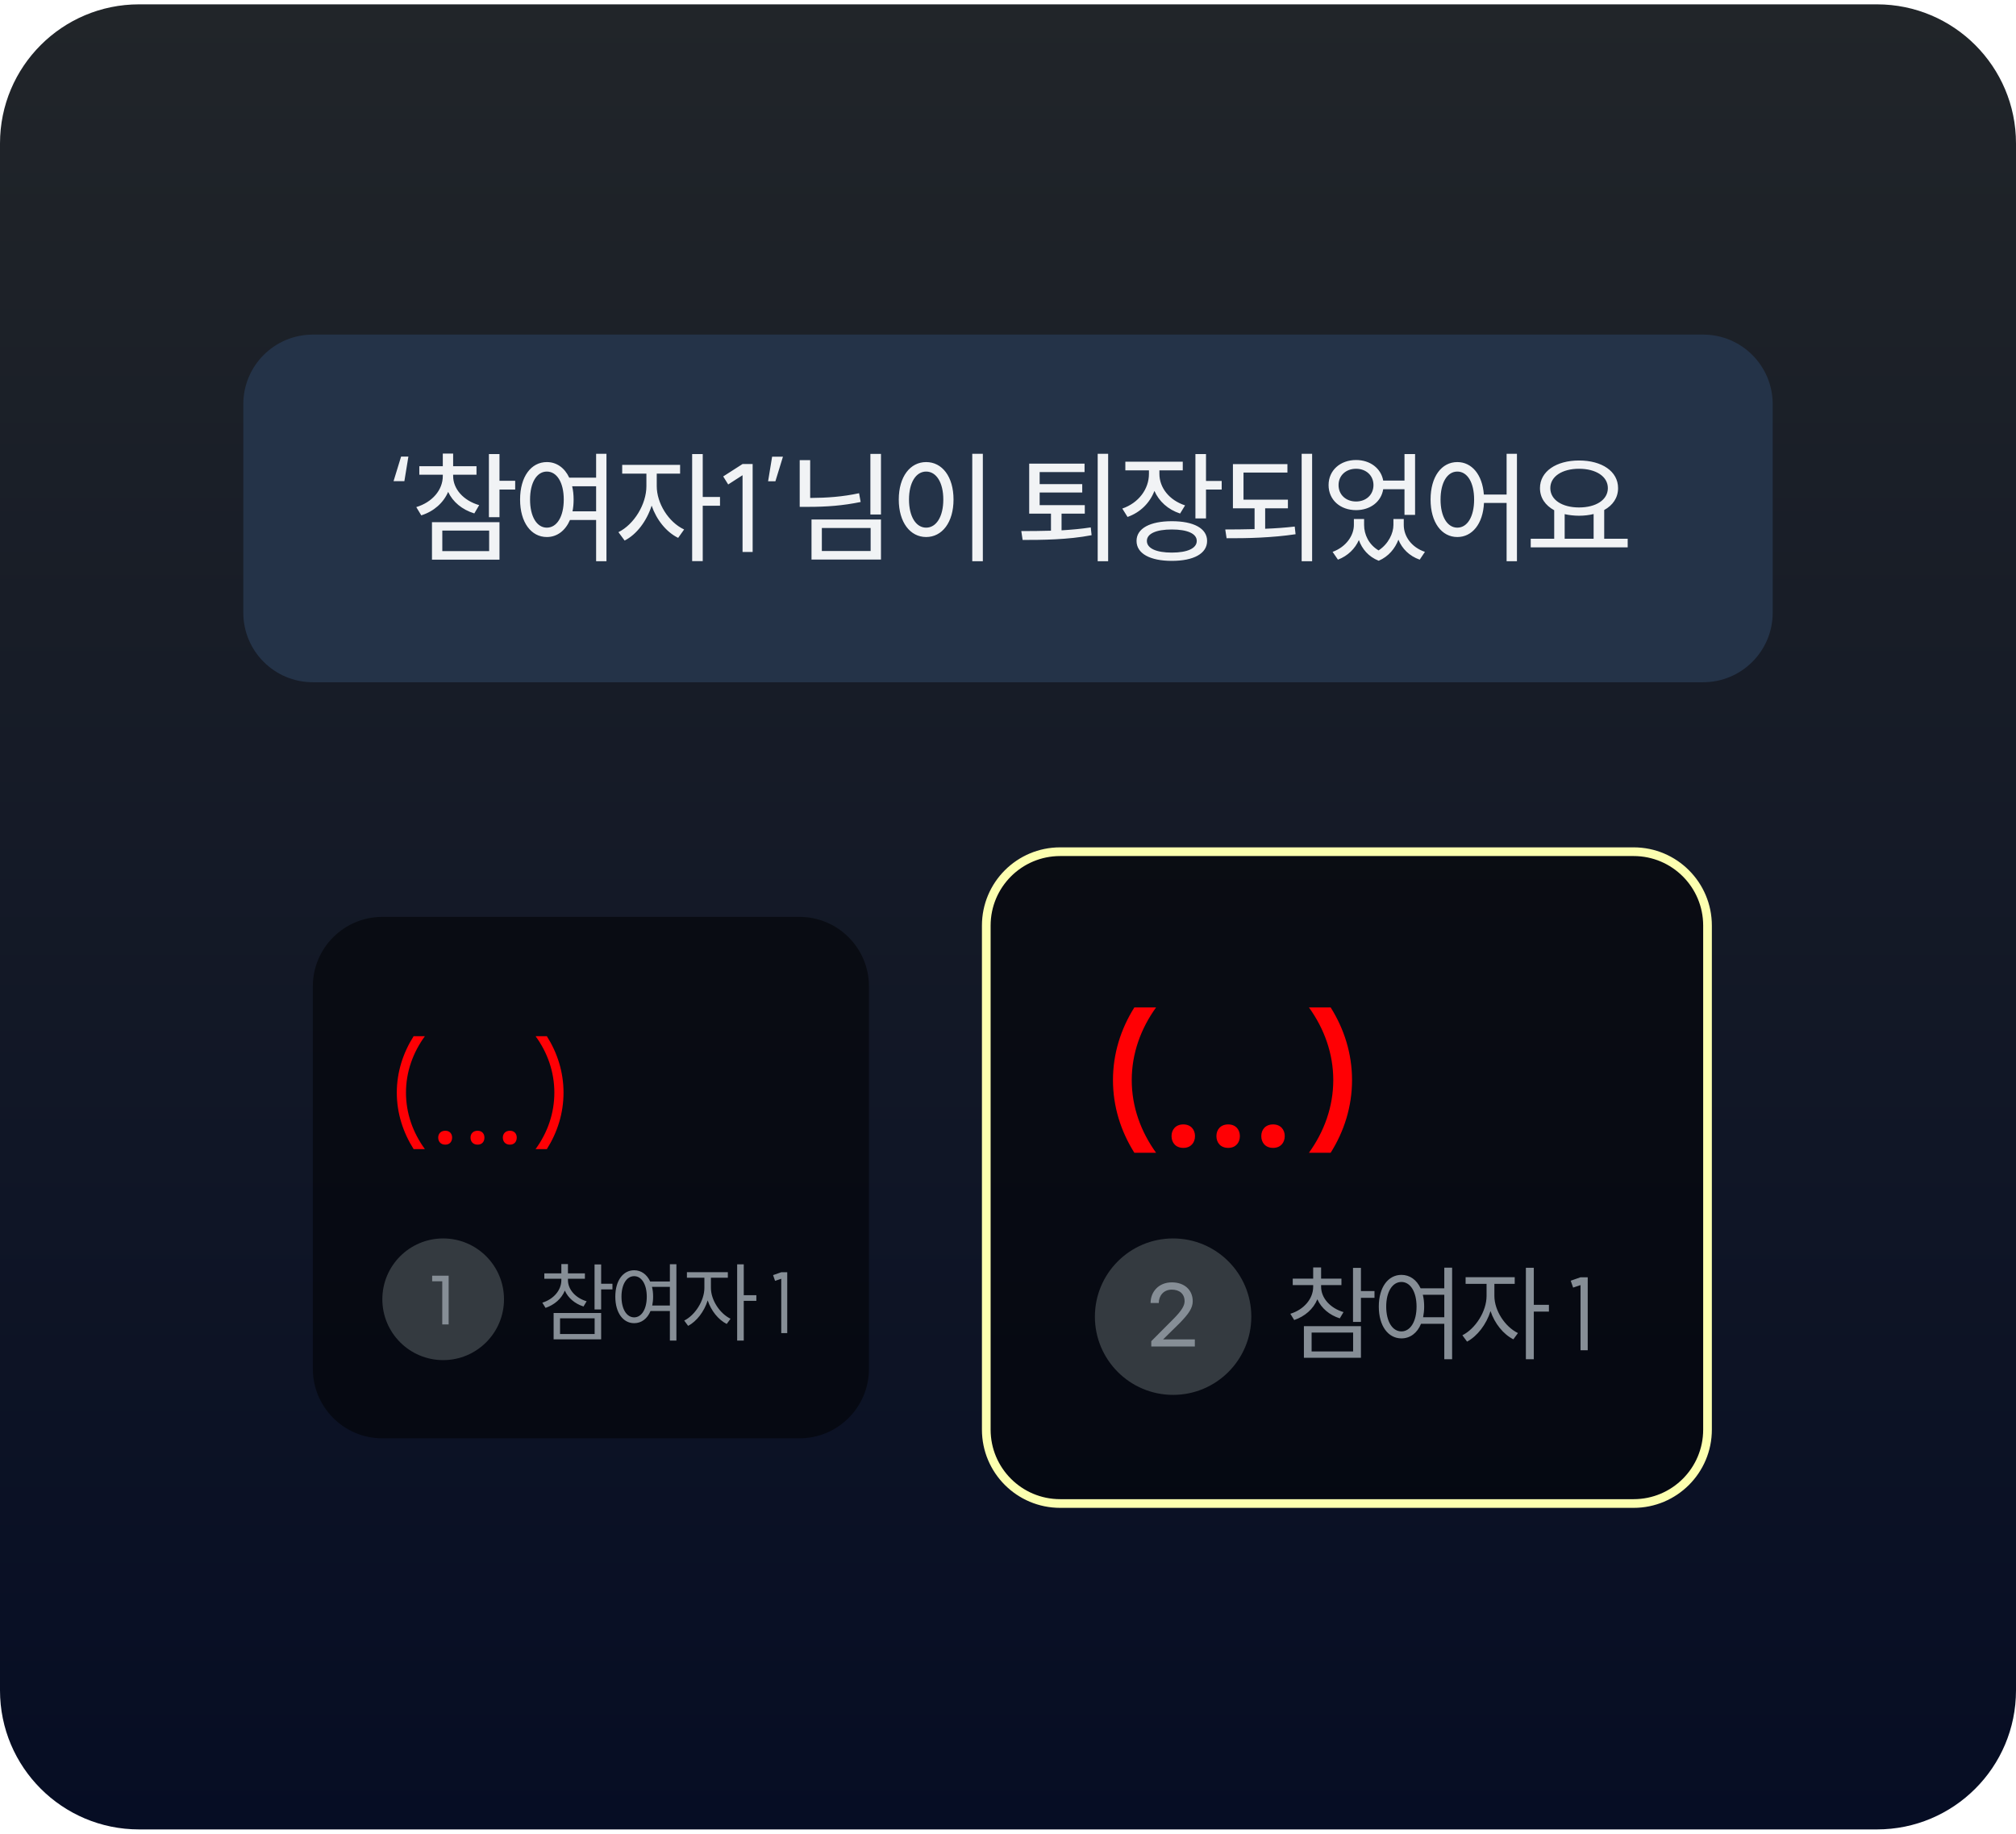
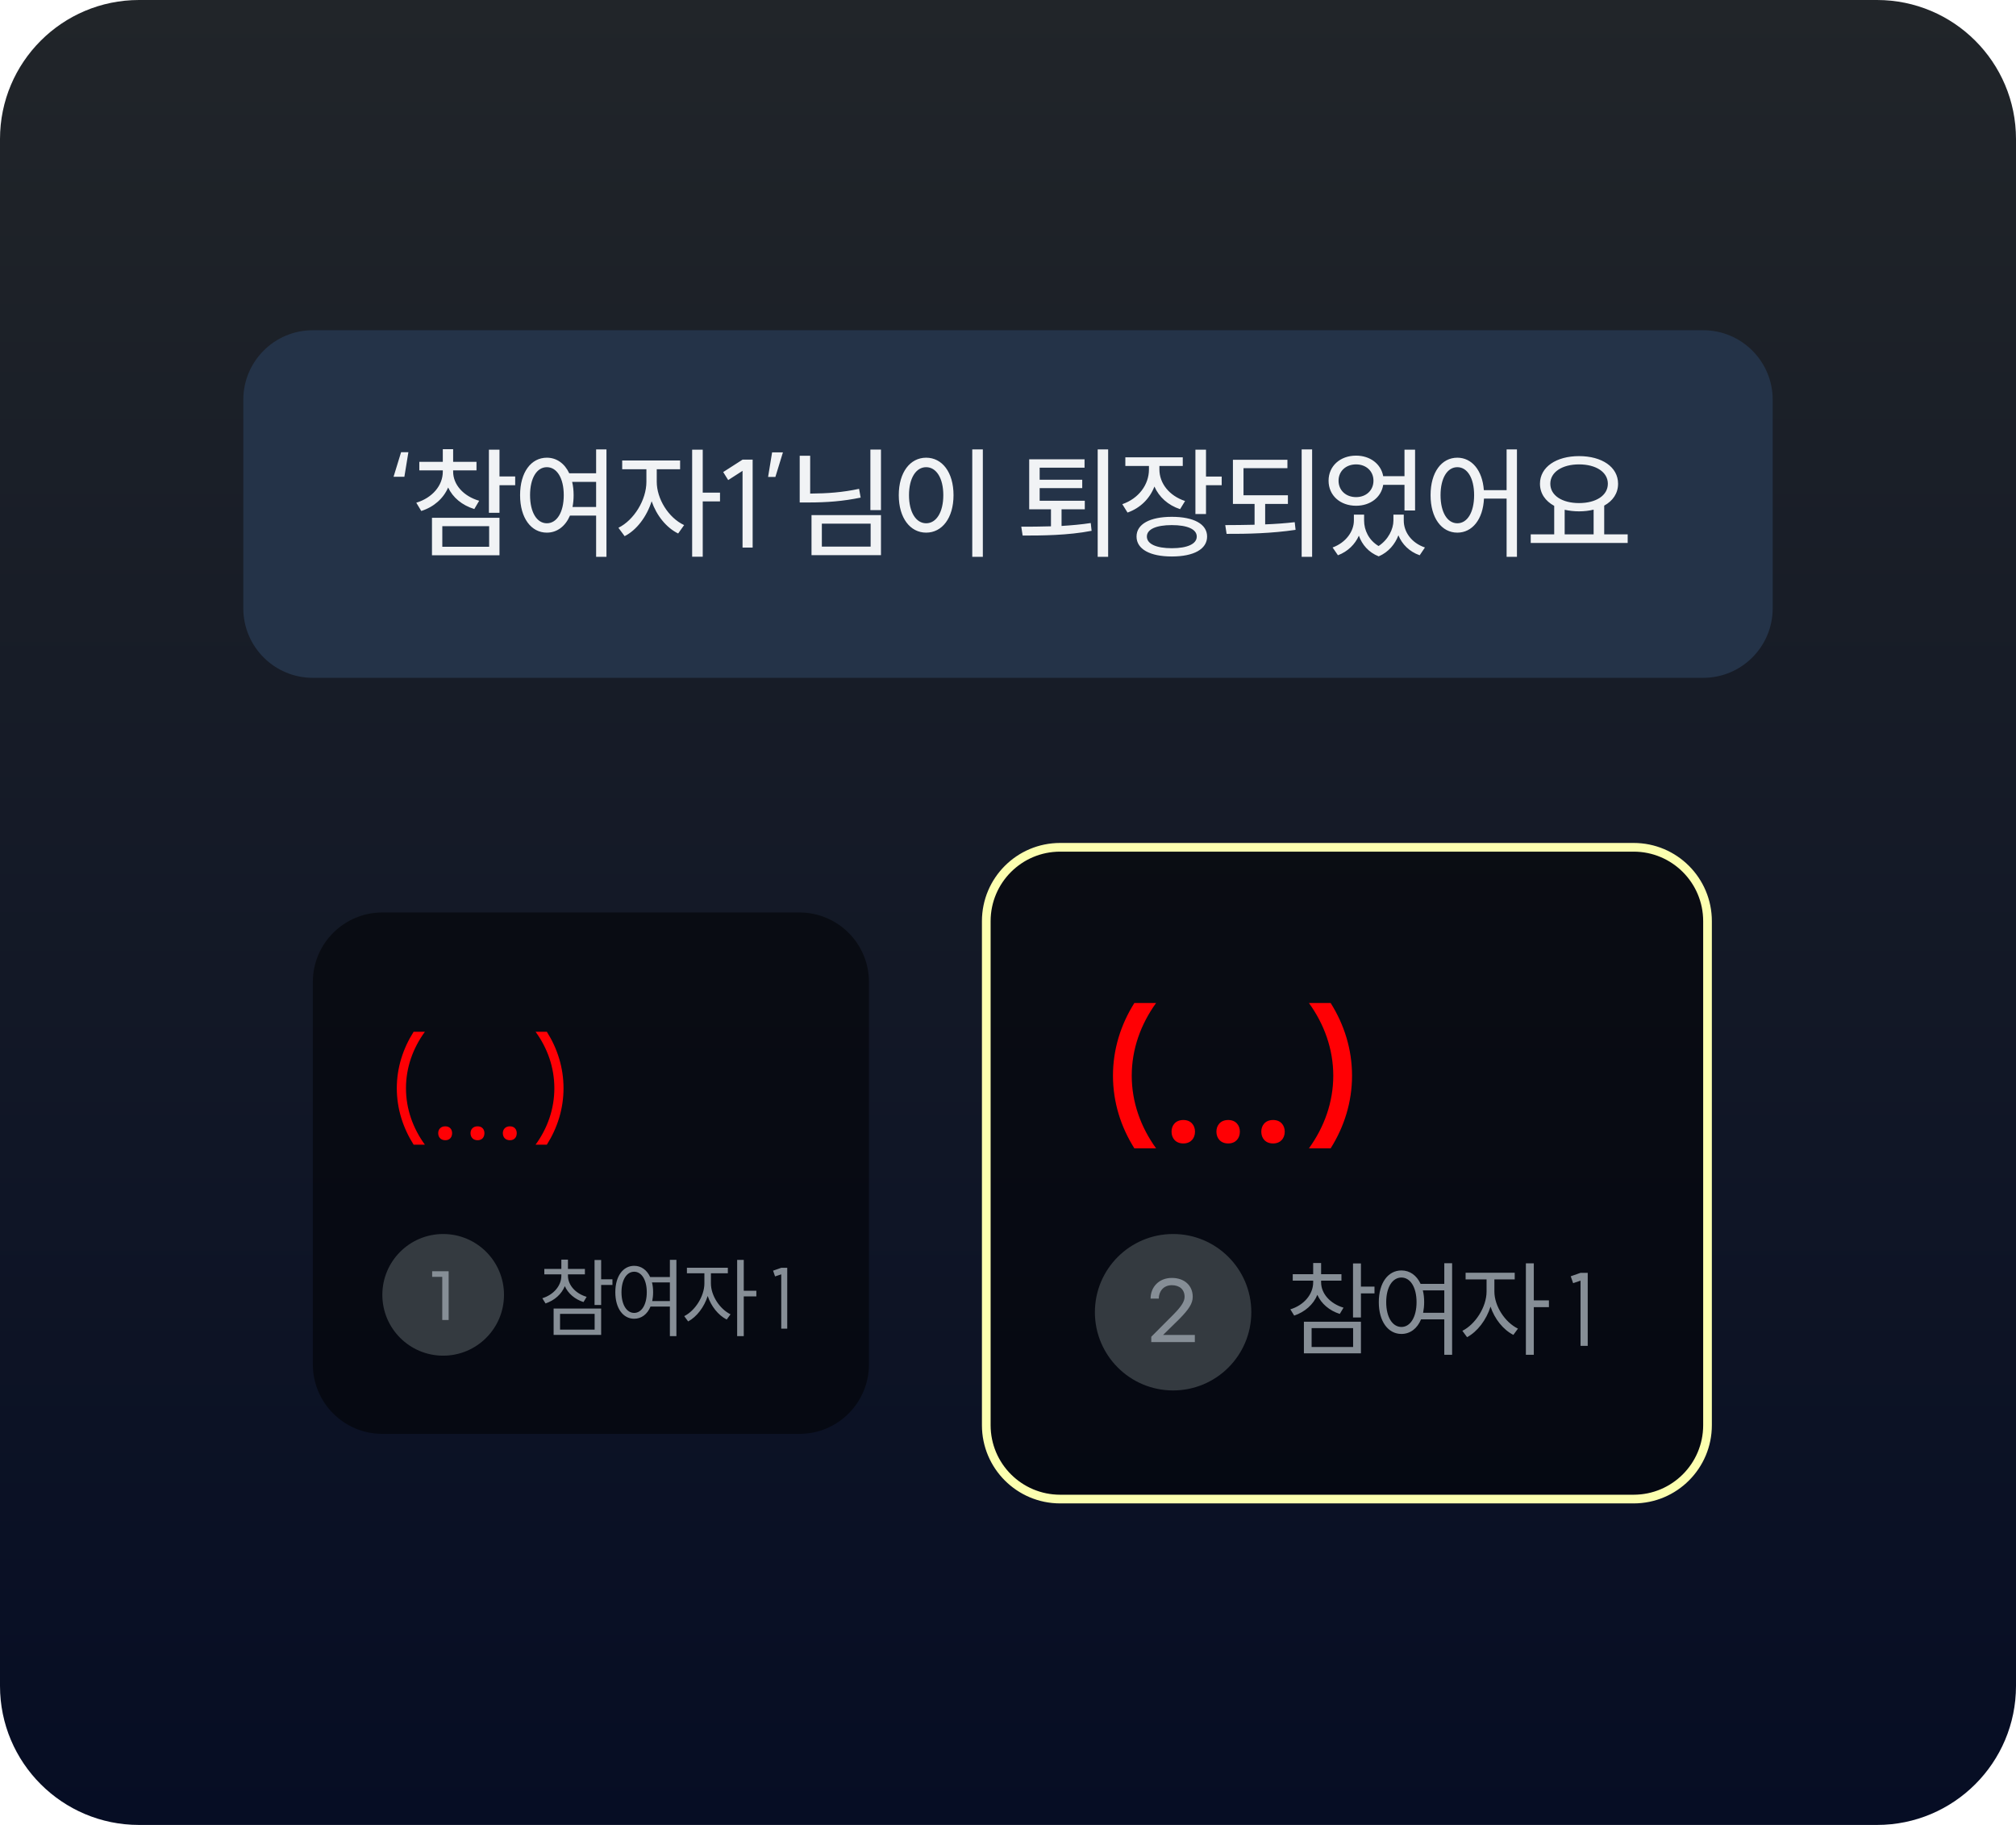
- <svg xmlns="http://www.w3.org/2000/svg" width="232" height="211" viewBox="0 0 232 211" fill="none">
-   <path d="M0 16.5C0 7.663 7.163 0.5 16 0.5H216C224.837 0.5 232 7.663 232 16.5V194.5C232 203.337 224.837 210.5 216 210.5H16C7.163 210.5 0 203.337 0 194.5V16.5Z" fill="url(#paint0_linear_3405_34453)" />
-   <path d="M36 113.5C36 109.082 39.582 105.5 44 105.5H92C96.418 105.5 100 109.082 100 113.5V157.5C100 161.918 96.418 165.5 92 165.5H44C39.582 165.5 36 161.918 36 157.5V113.5Z" fill="black" fill-opacity="0.5" />
-   <path d="M45.664 125.724C45.664 123.356 46.384 121.148 47.6 119.228H48.896C47.52 121.116 46.72 123.34 46.72 125.724C46.72 128.108 47.52 130.332 48.896 132.22H47.6C46.384 130.3 45.664 128.092 45.664 125.724ZM51.245 130.108C51.758 130.108 52.029 130.46 52.029 130.892C52.029 131.356 51.758 131.708 51.245 131.708C50.718 131.708 50.429 131.356 50.429 130.892C50.429 130.46 50.718 130.108 51.245 130.108ZM54.964 130.108C55.476 130.108 55.748 130.46 55.748 130.892C55.748 131.356 55.476 131.708 54.964 131.708C54.436 131.708 54.148 131.356 54.148 130.892C54.148 130.46 54.436 130.108 54.964 130.108ZM58.683 130.108C59.195 130.108 59.467 130.46 59.467 130.892C59.467 131.356 59.195 131.708 58.683 131.708C58.155 131.708 57.867 131.356 57.867 130.892C57.867 130.46 58.155 130.108 58.683 130.108ZM64.85 125.724C64.85 128.092 64.146 130.3 62.93 132.22H61.634C63.01 130.332 63.794 128.108 63.794 125.724C63.794 123.34 63.01 121.116 61.634 119.228H62.93C64.146 121.148 64.85 123.356 64.85 125.724Z" fill="#FF0004" />
-   <path d="M44 149.5C44 145.634 47.134 142.5 51 142.5C54.866 142.5 58 145.634 58 149.5C58 153.366 54.866 156.5 51 156.5C47.134 156.5 44 153.366 44 149.5Z" fill="#343A40" />
-   <path d="M50.895 152.394V147.43H49.733V146.786H51.63V152.394H50.895Z" fill="#868E96" />
-   <path d="M62.64 146.52H64.6V145.45H65.36V146.52H67.31V147.14H65.36V147.3C65.36 148.38 66.23 149.35 67.51 149.73L67.15 150.33C66.15 150.01 65.38 149.35 65 148.5C64.62 149.43 63.81 150.14 62.78 150.49L62.41 149.89C63.69 149.5 64.6 148.47 64.6 147.3V147.14H62.64V146.52ZM63.71 154.11V151.08H69.18V154.11H63.71ZM64.45 153.5H68.43V151.69H64.45V153.5ZM68.42 150.67V145.49H69.18V147.71H70.48V148.36H69.18V150.67H68.42ZM72.98 146.16C73.78 146.16 74.44 146.63 74.82 147.45H77.09V145.47H77.84V154.25H77.09V150.85H74.86C74.5 151.73 73.82 152.25 72.98 152.25C71.71 152.25 70.81 151.06 70.81 149.2C70.81 147.34 71.71 146.16 72.98 146.16ZM71.52 149.2C71.52 150.64 72.12 151.58 72.98 151.58C73.83 151.58 74.43 150.64 74.43 149.2C74.43 147.77 73.83 146.84 72.98 146.84C72.12 146.84 71.52 147.77 71.52 149.2ZM75.03 148.07C75.12 148.41 75.16 148.79 75.16 149.2C75.16 149.57 75.12 149.91 75.06 150.22H77.09V148.07H75.03ZM79.05 146.38H83.76V147.02H81.811V148.18C81.811 149.58 82.82 151.13 84.07 151.74L83.63 152.34C82.66 151.85 81.831 150.81 81.441 149.63C81.04 150.91 80.171 152.04 79.191 152.56L78.74 151.95C79.971 151.34 81.061 149.68 81.061 148.18V147.02H79.05V146.38ZM84.831 154.25V145.48H85.591V149.03H87.04V149.68H85.591V154.25H84.831ZM90.595 146.39V153.39H89.905V147.14L89.195 147.38L88.965 146.72L89.905 146.39H90.595Z" fill="#868E96" />
-   <path d="M122 98C117.306 98 113.5 101.806 113.5 106.5V164.5C113.5 169.194 117.306 173 122 173H188C192.694 173 196.5 169.194 196.5 164.5V106.5C196.5 101.806 192.694 98 188 98H122Z" fill="black" fill-opacity="0.5" />
-   <path d="M122 98C117.306 98 113.5 101.806 113.5 106.5V164.5C113.5 169.194 117.306 173 122 173H188C192.694 173 196.5 169.194 196.5 164.5V106.5C196.5 101.806 192.694 98 188 98H122Z" stroke="#FCFFAF" />
-   <path d="M128.08 124.28C128.08 121.24 128.98 118.4 130.54 115.92H133.04C131.28 118.36 130.24 121.22 130.24 124.28C130.24 127.34 131.28 130.2 133.04 132.64H130.54C128.98 130.16 128.08 127.32 128.08 124.28ZM136.18 129.38C137.04 129.38 137.52 129.98 137.52 130.72C137.52 131.48 137.04 132.08 136.18 132.08C135.3 132.08 134.82 131.48 134.82 130.72C134.82 129.98 135.3 129.38 136.18 129.38ZM141.344 129.38C142.204 129.38 142.684 129.98 142.684 130.72C142.684 131.48 142.204 132.08 141.344 132.08C140.464 132.08 139.984 131.48 139.984 130.72C139.984 129.98 140.464 129.38 141.344 129.38ZM146.508 129.38C147.368 129.38 147.848 129.98 147.848 130.72C147.848 131.48 147.368 132.08 146.508 132.08C145.628 132.08 145.148 131.48 145.148 130.72C145.148 129.98 145.628 129.38 146.508 129.38ZM155.592 124.28C155.592 127.32 154.692 130.16 153.132 132.64H150.632C152.392 130.2 153.432 127.34 153.432 124.28C153.432 121.22 152.392 118.36 150.632 115.92H153.132C154.692 118.4 155.592 121.24 155.592 124.28Z" fill="#FF0004" />
-   <path d="M126 151.5C126 146.529 130.029 142.5 135 142.5C139.971 142.5 144 146.529 144 151.5C144 156.471 139.971 160.5 135 160.5C130.029 160.5 126 156.471 126 151.5Z" fill="#343A40" />
-   <path d="M132.488 154.935V154.323L135.044 151.757C135.962 150.83 136.322 150.245 136.322 149.732C136.322 148.886 135.746 148.391 134.846 148.391C133.874 148.391 133.352 149.129 133.352 149.93H132.407C132.407 148.625 133.352 147.554 134.855 147.554C136.304 147.554 137.258 148.427 137.258 149.723C137.258 150.497 136.817 151.154 135.737 152.261L133.847 154.115H137.501V154.935H132.488Z" fill="#868E96" />
-   <path d="M148.768 147.124H151.12V145.84H152.032V147.124H154.372V147.868H152.032V148.06C152.032 149.356 153.076 150.52 154.612 150.976L154.18 151.696C152.98 151.312 152.056 150.52 151.6 149.5C151.144 150.616 150.172 151.468 148.936 151.888L148.492 151.168C150.028 150.7 151.12 149.464 151.12 148.06V147.868H148.768V147.124ZM150.052 156.232V152.596H156.616V156.232H150.052ZM150.94 155.5H155.716V153.328H150.94V155.5ZM155.704 152.104V145.888H156.616V148.552H158.176V149.332H156.616V152.104H155.704ZM161.276 146.692C162.236 146.692 163.028 147.256 163.484 148.24H166.208V145.864H167.108V156.4H166.208V152.32H163.532C163.1 153.376 162.284 154 161.276 154C159.752 154 158.672 152.572 158.672 150.34C158.672 148.108 159.752 146.692 161.276 146.692ZM159.524 150.34C159.524 152.068 160.244 153.196 161.276 153.196C162.296 153.196 163.016 152.068 163.016 150.34C163.016 148.624 162.296 147.508 161.276 147.508C160.244 147.508 159.524 148.624 159.524 150.34ZM163.736 148.984C163.844 149.392 163.892 149.848 163.892 150.34C163.892 150.784 163.844 151.192 163.772 151.564H166.208V148.984H163.736ZM168.661 146.956H174.313V147.724H171.973V149.116C171.973 150.796 173.185 152.656 174.685 153.388L174.157 154.108C172.993 153.52 171.997 152.272 171.529 150.856C171.049 152.392 170.005 153.748 168.829 154.372L168.289 153.64C169.765 152.908 171.073 150.916 171.073 149.116V147.724H168.661V146.956ZM175.597 156.4V145.876H176.509V150.136H178.249V150.916H176.509V156.4H175.597ZM182.714 146.968V155.368H181.886V147.868L181.034 148.156L180.758 147.364L181.886 146.968H182.714Z" fill="#868E96" />
-   <path d="M28 46.5C28 42.082 31.582 38.5 36 38.5H196C200.418 38.5 204 42.082 204 46.5V70.5C204 74.918 200.418 78.5 196 78.5H36C31.582 78.5 28 74.918 28 70.5V46.5Z" fill="#243348" />
-   <path d="M45.289 55.366L46.157 52.538H46.997L46.535 55.366H45.289ZM48.255 53.644H50.957V52.188H52.147V53.644H54.835V54.624H52.147V54.778C52.147 56.248 53.309 57.592 55.143 58.124L54.583 59.076C53.169 58.642 52.105 57.746 51.573 56.598C51.027 57.858 49.935 58.838 48.479 59.3L47.905 58.348C49.753 57.788 50.957 56.374 50.957 54.778V54.624H48.255V53.644ZM56.263 52.244H57.481V55.324H59.287V56.332H57.481V59.51H56.263V52.244ZM49.711 60.084H57.481V64.396H49.711V60.084ZM56.291 61.05H50.901V63.416H56.291V61.05ZM62.931 53.168C64.051 53.168 64.975 53.826 65.507 54.96H68.601V52.216H69.791V64.578H68.601V59.832H65.591C65.059 61.064 64.107 61.792 62.931 61.792C61.125 61.792 59.851 60.112 59.851 57.48C59.851 54.834 61.125 53.168 62.931 53.168ZM62.931 54.26C61.783 54.26 60.999 55.506 60.999 57.48C60.999 59.454 61.783 60.714 62.931 60.714C64.079 60.714 64.877 59.454 64.877 57.48C64.877 55.506 64.079 54.26 62.931 54.26ZM65.843 55.954C65.955 56.416 66.011 56.92 66.011 57.48C66.011 57.97 65.969 58.418 65.885 58.838H68.601V55.954H65.843ZM71.602 53.49H78.266V54.498H75.578V55.94C75.578 57.886 76.908 60.07 78.728 60.924L78.042 61.89C76.67 61.218 75.55 59.804 74.99 58.18C74.43 59.944 73.268 61.498 71.882 62.198L71.168 61.232C72.96 60.35 74.388 58.026 74.388 55.94V54.498H71.602V53.49ZM79.652 52.244H80.87V57.186H82.858V58.194H80.87V64.564H79.652V52.244ZM86.614 53.392V63.514H85.452V54.68L83.8 55.744L83.226 54.82L85.452 53.392H86.614ZM90.1 52.552L89.232 55.38H88.392L88.854 52.552H90.1ZM100.164 52.23H101.382V59.202H100.164V52.23ZM92.03 52.944H93.234V57.298C95.222 57.284 96.972 57.158 98.862 56.752L99.044 57.76C97 58.18 95.166 58.32 93.038 58.32H92.03V52.944ZM93.388 59.776H101.382V64.382H93.388V59.776ZM100.192 60.756H94.578V63.402H100.192V60.756ZM111.887 52.216H113.105V64.578H111.887V52.216ZM106.581 53.168C108.415 53.168 109.731 54.834 109.731 57.48C109.731 60.112 108.415 61.792 106.581 61.792C104.747 61.792 103.431 60.112 103.431 57.48C103.431 54.834 104.747 53.168 106.581 53.168ZM106.581 54.26C105.419 54.26 104.607 55.506 104.607 57.48C104.607 59.454 105.419 60.714 106.581 60.714C107.743 60.714 108.555 59.454 108.555 57.48C108.555 55.506 107.743 54.26 106.581 54.26ZM118.439 53.35H124.809V54.316H119.643V55.702H124.543V56.668H119.643V58.124H124.837V59.104H122.163V61.022C123.297 60.952 124.445 60.854 125.523 60.686L125.621 61.582C122.877 62.114 119.867 62.128 117.683 62.128L117.529 61.106C118.523 61.106 119.699 61.106 120.945 61.064V59.104H118.439V53.35ZM126.321 52.216H127.525V64.578H126.321V52.216ZM129.504 53.126H136.112V54.12H133.424V54.526C133.424 56.108 134.544 57.55 136.378 58.152L135.804 59.09C134.404 58.628 133.382 57.69 132.85 56.486C132.318 57.872 131.226 58.964 129.756 59.482L129.154 58.516C131.03 57.872 132.22 56.276 132.22 54.526V54.12H129.504V53.126ZM137.568 52.244H138.786V55.338H140.592V56.332H138.786V59.65H137.568V52.244ZM134.852 59.972C137.372 59.972 138.912 60.798 138.912 62.24C138.912 63.696 137.372 64.536 134.852 64.536C132.346 64.536 130.792 63.696 130.792 62.24C130.792 60.798 132.346 59.972 134.852 59.972ZM134.852 60.924C133.06 60.924 131.982 61.4 131.982 62.24C131.982 63.094 133.06 63.584 134.852 63.584C136.644 63.584 137.722 63.094 137.722 62.24C137.722 61.4 136.644 60.924 134.852 60.924ZM141.884 53.406H148.156V54.372H143.102V57.494H148.212V58.488H145.594V60.84C146.756 60.798 147.904 60.714 148.996 60.588L149.094 61.47C146.406 61.876 143.494 61.946 141.156 61.932L141.002 60.924C142.038 60.924 143.2 60.91 144.376 60.882V58.488H141.884V53.406ZM149.794 52.216H150.998V64.578H149.794V52.216ZM155.804 59.72H156.98V60.406C156.98 61.498 157.512 62.66 158.646 63.332C159.78 62.59 160.354 61.358 160.354 60.406V59.72H161.544V60.406C161.544 61.694 162.412 62.968 163.98 63.5L163.378 64.396C162.174 63.976 161.348 63.122 160.928 62.1C160.55 63.094 159.808 64.032 158.66 64.522C157.484 64.06 156.742 63.164 156.378 62.142C155.944 63.122 155.118 63.962 153.97 64.396L153.354 63.5C154.922 62.926 155.804 61.61 155.804 60.406V59.72ZM156.056 52.93C157.666 52.93 158.926 53.882 159.178 55.296H161.628V52.244H162.846V59.244H161.628V56.29H159.178C158.954 57.732 157.694 58.698 156.056 58.698C154.236 58.698 152.892 57.522 152.892 55.814C152.892 54.12 154.236 52.93 156.056 52.93ZM156.056 53.938C154.894 53.938 154.04 54.708 154.04 55.814C154.04 56.934 154.894 57.704 156.056 57.704C157.204 57.704 158.058 56.934 158.058 55.814C158.058 54.708 157.204 53.938 156.056 53.938ZM167.709 53.168C169.361 53.168 170.593 54.596 170.761 56.906H173.379V52.216H174.569V64.578H173.379V57.872H170.775C170.663 60.28 169.417 61.792 167.709 61.792C165.903 61.792 164.629 60.112 164.629 57.48C164.629 54.834 165.903 53.168 167.709 53.168ZM167.709 54.26C166.561 54.26 165.777 55.506 165.777 57.48C165.777 59.454 166.561 60.714 167.709 60.714C168.857 60.714 169.641 59.454 169.641 57.48C169.641 55.506 168.857 54.26 167.709 54.26ZM176.155 61.988H178.857V58.712C177.835 58.152 177.219 57.284 177.219 56.164C177.219 54.232 179.109 52.986 181.713 52.986C184.345 52.986 186.207 54.232 186.207 56.164C186.207 57.27 185.605 58.138 184.611 58.684V61.988H187.313V62.982H176.155V61.988ZM181.713 53.938C179.781 53.938 178.409 54.82 178.409 56.164C178.409 57.522 179.781 58.39 181.713 58.39C183.659 58.39 185.031 57.522 185.031 56.164C185.031 54.82 183.659 53.938 181.713 53.938ZM180.061 61.988H183.393V59.146C182.889 59.272 182.315 59.342 181.713 59.342C181.125 59.342 180.565 59.272 180.061 59.16V61.988Z" fill="#F1F3F5" />
+ <svg xmlns="http://www.w3.org/2000/svg" width="232" height="210" viewBox="0 0 232 210" fill="none">
+   <path d="M0 16C0 7.163 7.163 0 16 0H216C224.837 0 232 7.163 232 16V194C232 202.837 224.837 210 216 210H16C7.163 210 0 202.837 0 194V16Z" fill="url(#paint0_linear_3949_35776)" />
+   <path d="M36 113C36 108.582 39.582 105 44 105H92C96.418 105 100 108.582 100 113V157C100 161.418 96.418 165 92 165H44C39.582 165 36 161.418 36 157V113Z" fill="black" fill-opacity="0.5" />
+   <path d="M45.664 125.224C45.664 122.856 46.384 120.648 47.6 118.728H48.896C47.52 120.616 46.72 122.84 46.72 125.224C46.72 127.608 47.52 129.832 48.896 131.72H47.6C46.384 129.8 45.664 127.592 45.664 125.224ZM51.245 129.608C51.758 129.608 52.029 129.96 52.029 130.392C52.029 130.856 51.758 131.208 51.245 131.208C50.718 131.208 50.429 130.856 50.429 130.392C50.429 129.96 50.718 129.608 51.245 129.608ZM54.964 129.608C55.476 129.608 55.748 129.96 55.748 130.392C55.748 130.856 55.476 131.208 54.964 131.208C54.436 131.208 54.148 130.856 54.148 130.392C54.148 129.96 54.436 129.608 54.964 129.608ZM58.683 129.608C59.195 129.608 59.467 129.96 59.467 130.392C59.467 130.856 59.195 131.208 58.683 131.208C58.155 131.208 57.867 130.856 57.867 130.392C57.867 129.96 58.155 129.608 58.683 129.608ZM64.85 125.224C64.85 127.592 64.146 129.8 62.93 131.72H61.634C63.01 129.832 63.794 127.608 63.794 125.224C63.794 122.84 63.01 120.616 61.634 118.728H62.93C64.146 120.648 64.85 122.856 64.85 125.224Z" fill="#FF0004" />
+   <path d="M44 149C44 145.134 47.134 142 51 142C54.866 142 58 145.134 58 149C58 152.866 54.866 156 51 156C47.134 156 44 152.866 44 149Z" fill="#343A40" />
+   <path d="M50.895 151.894V146.93H49.733V146.286H51.63V151.894H50.895Z" fill="#868E96" />
+   <path d="M62.64 146.02H64.6V144.95H65.36V146.02H67.31V146.64H65.36V146.8C65.36 147.88 66.23 148.85 67.51 149.23L67.15 149.83C66.15 149.51 65.38 148.85 65 148C64.62 148.93 63.81 149.64 62.78 149.99L62.41 149.39C63.69 149 64.6 147.97 64.6 146.8V146.64H62.64V146.02ZM63.71 153.61V150.58H69.18V153.61H63.71ZM64.45 153H68.43V151.19H64.45V153ZM68.42 150.17V144.99H69.18V147.21H70.48V147.86H69.18V150.17H68.42ZM72.98 145.66C73.78 145.66 74.44 146.13 74.82 146.95H77.09V144.97H77.84V153.75H77.09V150.35H74.86C74.5 151.23 73.82 151.75 72.98 151.75C71.71 151.75 70.81 150.56 70.81 148.7C70.81 146.84 71.71 145.66 72.98 145.66ZM71.52 148.7C71.52 150.14 72.12 151.08 72.98 151.08C73.83 151.08 74.43 150.14 74.43 148.7C74.43 147.27 73.83 146.34 72.98 146.34C72.12 146.34 71.52 147.27 71.52 148.7ZM75.03 147.57C75.12 147.91 75.16 148.29 75.16 148.7C75.16 149.07 75.12 149.41 75.06 149.72H77.09V147.57H75.03ZM79.05 145.88H83.76V146.52H81.811V147.68C81.811 149.08 82.82 150.63 84.07 151.24L83.63 151.84C82.66 151.35 81.831 150.31 81.441 149.13C81.04 150.41 80.171 151.54 79.191 152.06L78.74 151.45C79.971 150.84 81.061 149.18 81.061 147.68V146.52H79.05V145.88ZM84.831 153.75V144.98H85.591V148.53H87.04V149.18H85.591V153.75H84.831ZM90.595 145.89V152.89H89.905V146.64L89.195 146.88L88.965 146.22L89.905 145.89H90.595Z" fill="#868E96" />
+   <path d="M122 97.5C117.306 97.5 113.5 101.306 113.5 106V164C113.5 168.694 117.306 172.5 122 172.5H188C192.694 172.5 196.5 168.694 196.5 164V106C196.5 101.306 192.694 97.5 188 97.5H122Z" fill="black" fill-opacity="0.5" />
+   <path d="M122 97.5C117.306 97.5 113.5 101.306 113.5 106V164C113.5 168.694 117.306 172.5 122 172.5H188C192.694 172.5 196.5 168.694 196.5 164V106C196.5 101.306 192.694 97.5 188 97.5H122Z" stroke="#FCFFAF" />
+   <path d="M128.08 123.78C128.08 120.74 128.98 117.9 130.54 115.42H133.04C131.28 117.86 130.24 120.72 130.24 123.78C130.24 126.84 131.28 129.7 133.04 132.14H130.54C128.98 129.66 128.08 126.82 128.08 123.78ZM136.18 128.88C137.04 128.88 137.52 129.48 137.52 130.22C137.52 130.98 137.04 131.58 136.18 131.58C135.3 131.58 134.82 130.98 134.82 130.22C134.82 129.48 135.3 128.88 136.18 128.88ZM141.344 128.88C142.204 128.88 142.684 129.48 142.684 130.22C142.684 130.98 142.204 131.58 141.344 131.58C140.464 131.58 139.984 130.98 139.984 130.22C139.984 129.48 140.464 128.88 141.344 128.88ZM146.508 128.88C147.368 128.88 147.848 129.48 147.848 130.22C147.848 130.98 147.368 131.58 146.508 131.58C145.628 131.58 145.148 130.98 145.148 130.22C145.148 129.48 145.628 128.88 146.508 128.88ZM155.592 123.78C155.592 126.82 154.692 129.66 153.132 132.14H150.632C152.392 129.7 153.432 126.84 153.432 123.78C153.432 120.72 152.392 117.86 150.632 115.42H153.132C154.692 117.9 155.592 120.74 155.592 123.78Z" fill="#FF0004" />
+   <path d="M126 151C126 146.029 130.029 142 135 142C139.971 142 144 146.029 144 151C144 155.971 139.971 160 135 160C130.029 160 126 155.971 126 151Z" fill="#343A40" />
+   <path d="M132.488 154.435V153.823L135.044 151.257C135.962 150.33 136.322 149.745 136.322 149.232C136.322 148.386 135.746 147.891 134.846 147.891C133.874 147.891 133.352 148.629 133.352 149.43H132.407C132.407 148.125 133.352 147.054 134.855 147.054C136.304 147.054 137.258 147.927 137.258 149.223C137.258 149.997 136.817 150.654 135.737 151.761L133.847 153.615H137.501V154.435H132.488Z" fill="#868E96" />
+   <path d="M148.768 146.624H151.12V145.34H152.032V146.624H154.372V147.368H152.032V147.56C152.032 148.856 153.076 150.02 154.612 150.476L154.18 151.196C152.98 150.812 152.056 150.02 151.6 149C151.144 150.116 150.172 150.968 148.936 151.388L148.492 150.668C150.028 150.2 151.12 148.964 151.12 147.56V147.368H148.768V146.624ZM150.052 155.732V152.096H156.616V155.732H150.052ZM150.94 155H155.716V152.828H150.94V155ZM155.704 151.604V145.388H156.616V148.052H158.176V148.832H156.616V151.604H155.704ZM161.276 146.192C162.236 146.192 163.028 146.756 163.484 147.74H166.208V145.364H167.108V155.9H166.208V151.82H163.532C163.1 152.876 162.284 153.5 161.276 153.5C159.752 153.5 158.672 152.072 158.672 149.84C158.672 147.608 159.752 146.192 161.276 146.192ZM159.524 149.84C159.524 151.568 160.244 152.696 161.276 152.696C162.296 152.696 163.016 151.568 163.016 149.84C163.016 148.124 162.296 147.008 161.276 147.008C160.244 147.008 159.524 148.124 159.524 149.84ZM163.736 148.484C163.844 148.892 163.892 149.348 163.892 149.84C163.892 150.284 163.844 150.692 163.772 151.064H166.208V148.484H163.736ZM168.661 146.456H174.313V147.224H171.973V148.616C171.973 150.296 173.185 152.156 174.685 152.888L174.157 153.608C172.993 153.02 171.997 151.772 171.529 150.356C171.049 151.892 170.005 153.248 168.829 153.872L168.289 153.14C169.765 152.408 171.073 150.416 171.073 148.616V147.224H168.661V146.456ZM175.597 155.9V145.376H176.509V149.636H178.249V150.416H176.509V155.9H175.597ZM182.714 146.468V154.868H181.886V147.368L181.034 147.656L180.758 146.864L181.886 146.468H182.714Z" fill="#868E96" />
+   <path d="M28 46C28 41.582 31.582 38 36 38H196C200.418 38 204 41.582 204 46V70C204 74.418 200.418 78 196 78H36C31.582 78 28 74.418 28 70V46Z" fill="#243348" />
+   <path d="M45.289 54.866L46.157 52.038H46.997L46.535 54.866H45.289ZM48.255 53.144H50.957V51.688H52.147V53.144H54.835V54.124H52.147V54.278C52.147 55.748 53.309 57.092 55.143 57.624L54.583 58.576C53.169 58.142 52.105 57.246 51.573 56.098C51.027 57.358 49.935 58.338 48.479 58.8L47.905 57.848C49.753 57.288 50.957 55.874 50.957 54.278V54.124H48.255V53.144ZM56.263 51.744H57.481V54.824H59.287V55.832H57.481V59.01H56.263V51.744ZM49.711 59.584H57.481V63.896H49.711V59.584ZM56.291 60.55H50.901V62.916H56.291V60.55ZM62.931 52.668C64.051 52.668 64.975 53.326 65.507 54.46H68.601V51.716H69.791V64.078H68.601V59.332H65.591C65.059 60.564 64.107 61.292 62.931 61.292C61.125 61.292 59.851 59.612 59.851 56.98C59.851 54.334 61.125 52.668 62.931 52.668ZM62.931 53.76C61.783 53.76 60.999 55.006 60.999 56.98C60.999 58.954 61.783 60.214 62.931 60.214C64.079 60.214 64.877 58.954 64.877 56.98C64.877 55.006 64.079 53.76 62.931 53.76ZM65.843 55.454C65.955 55.916 66.011 56.42 66.011 56.98C66.011 57.47 65.969 57.918 65.885 58.338H68.601V55.454H65.843ZM71.602 52.99H78.266V53.998H75.578V55.44C75.578 57.386 76.908 59.57 78.728 60.424L78.042 61.39C76.67 60.718 75.55 59.304 74.99 57.68C74.43 59.444 73.268 60.998 71.882 61.698L71.168 60.732C72.96 59.85 74.388 57.526 74.388 55.44V53.998H71.602V52.99ZM79.652 51.744H80.87V56.686H82.858V57.694H80.87V64.064H79.652V51.744ZM86.614 52.892V63.014H85.452V54.18L83.8 55.244L83.226 54.32L85.452 52.892H86.614ZM90.1 52.052L89.232 54.88H88.392L88.854 52.052H90.1ZM100.164 51.73H101.382V58.702H100.164V51.73ZM92.03 52.444H93.234V56.798C95.222 56.784 96.972 56.658 98.862 56.252L99.044 57.26C97 57.68 95.166 57.82 93.038 57.82H92.03V52.444ZM93.388 59.276H101.382V63.882H93.388V59.276ZM100.192 60.256H94.578V62.902H100.192V60.256ZM111.887 51.716H113.105V64.078H111.887V51.716ZM106.581 52.668C108.415 52.668 109.731 54.334 109.731 56.98C109.731 59.612 108.415 61.292 106.581 61.292C104.747 61.292 103.431 59.612 103.431 56.98C103.431 54.334 104.747 52.668 106.581 52.668ZM106.581 53.76C105.419 53.76 104.607 55.006 104.607 56.98C104.607 58.954 105.419 60.214 106.581 60.214C107.743 60.214 108.555 58.954 108.555 56.98C108.555 55.006 107.743 53.76 106.581 53.76ZM118.439 52.85H124.809V53.816H119.643V55.202H124.543V56.168H119.643V57.624H124.837V58.604H122.163V60.522C123.297 60.452 124.445 60.354 125.523 60.186L125.621 61.082C122.877 61.614 119.867 61.628 117.683 61.628L117.529 60.606C118.523 60.606 119.699 60.606 120.945 60.564V58.604H118.439V52.85ZM126.321 51.716H127.525V64.078H126.321V51.716ZM129.504 52.626H136.112V53.62H133.424V54.026C133.424 55.608 134.544 57.05 136.378 57.652L135.804 58.59C134.404 58.128 133.382 57.19 132.85 55.986C132.318 57.372 131.226 58.464 129.756 58.982L129.154 58.016C131.03 57.372 132.22 55.776 132.22 54.026V53.62H129.504V52.626ZM137.568 51.744H138.786V54.838H140.592V55.832H138.786V59.15H137.568V51.744ZM134.852 59.472C137.372 59.472 138.912 60.298 138.912 61.74C138.912 63.196 137.372 64.036 134.852 64.036C132.346 64.036 130.792 63.196 130.792 61.74C130.792 60.298 132.346 59.472 134.852 59.472ZM134.852 60.424C133.06 60.424 131.982 60.9 131.982 61.74C131.982 62.594 133.06 63.084 134.852 63.084C136.644 63.084 137.722 62.594 137.722 61.74C137.722 60.9 136.644 60.424 134.852 60.424ZM141.884 52.906H148.156V53.872H143.102V56.994H148.212V57.988H145.594V60.34C146.756 60.298 147.904 60.214 148.996 60.088L149.094 60.97C146.406 61.376 143.494 61.446 141.156 61.432L141.002 60.424C142.038 60.424 143.2 60.41 144.376 60.382V57.988H141.884V52.906ZM149.794 51.716H150.998V64.078H149.794V51.716ZM155.804 59.22H156.98V59.906C156.98 60.998 157.512 62.16 158.646 62.832C159.78 62.09 160.354 60.858 160.354 59.906V59.22H161.544V59.906C161.544 61.194 162.412 62.468 163.98 63L163.378 63.896C162.174 63.476 161.348 62.622 160.928 61.6C160.55 62.594 159.808 63.532 158.66 64.022C157.484 63.56 156.742 62.664 156.378 61.642C155.944 62.622 155.118 63.462 153.97 63.896L153.354 63C154.922 62.426 155.804 61.11 155.804 59.906V59.22ZM156.056 52.43C157.666 52.43 158.926 53.382 159.178 54.796H161.628V51.744H162.846V58.744H161.628V55.79H159.178C158.954 57.232 157.694 58.198 156.056 58.198C154.236 58.198 152.892 57.022 152.892 55.314C152.892 53.62 154.236 52.43 156.056 52.43ZM156.056 53.438C154.894 53.438 154.04 54.208 154.04 55.314C154.04 56.434 154.894 57.204 156.056 57.204C157.204 57.204 158.058 56.434 158.058 55.314C158.058 54.208 157.204 53.438 156.056 53.438ZM167.709 52.668C169.361 52.668 170.593 54.096 170.761 56.406H173.379V51.716H174.569V64.078H173.379V57.372H170.775C170.663 59.78 169.417 61.292 167.709 61.292C165.903 61.292 164.629 59.612 164.629 56.98C164.629 54.334 165.903 52.668 167.709 52.668ZM167.709 53.76C166.561 53.76 165.777 55.006 165.777 56.98C165.777 58.954 166.561 60.214 167.709 60.214C168.857 60.214 169.641 58.954 169.641 56.98C169.641 55.006 168.857 53.76 167.709 53.76ZM176.155 61.488H178.857V58.212C177.835 57.652 177.219 56.784 177.219 55.664C177.219 53.732 179.109 52.486 181.713 52.486C184.345 52.486 186.207 53.732 186.207 55.664C186.207 56.77 185.605 57.638 184.611 58.184V61.488H187.313V62.482H176.155V61.488ZM181.713 53.438C179.781 53.438 178.409 54.32 178.409 55.664C178.409 57.022 179.781 57.89 181.713 57.89C183.659 57.89 185.031 57.022 185.031 55.664C185.031 54.32 183.659 53.438 181.713 53.438ZM180.061 61.488H183.393V58.646C182.889 58.772 182.315 58.842 181.713 58.842C181.125 58.842 180.565 58.772 180.061 58.66V61.488Z" fill="#F1F3F5" />
  <defs>
-     <linearGradient id="paint0_linear_3405_34453" x1="116" y1="0.5" x2="116" y2="210.5" gradientUnits="userSpaceOnUse">
+     <linearGradient id="paint0_linear_3949_35776" x1="116" y1="0" x2="116" y2="210" gradientUnits="userSpaceOnUse">
      <stop stop-color="#212529" />
      <stop offset="1" stop-color="#060D24" />
    </linearGradient>
  </defs>
</svg>
